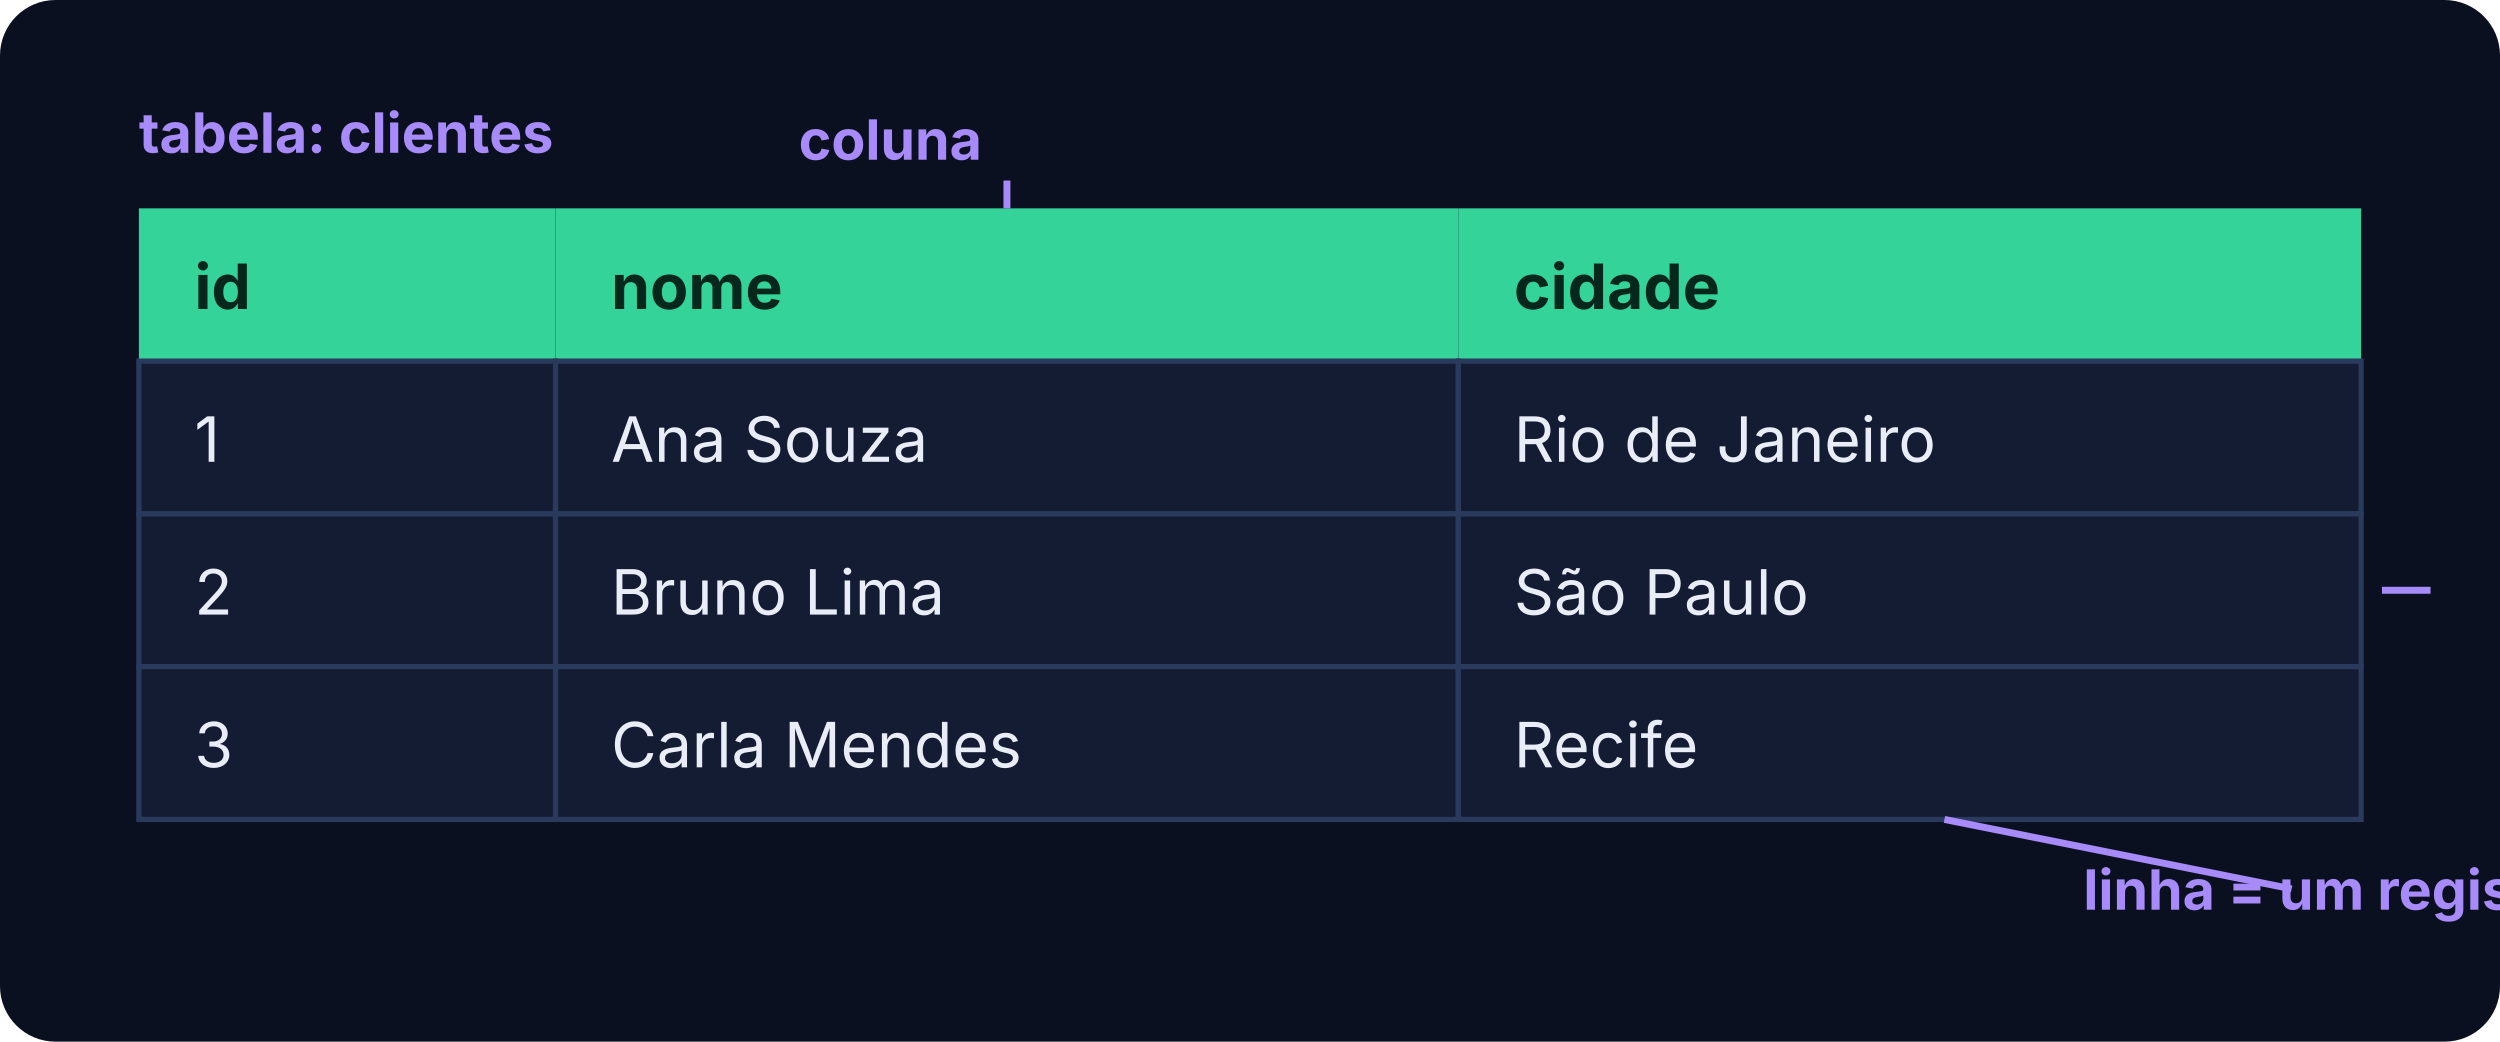
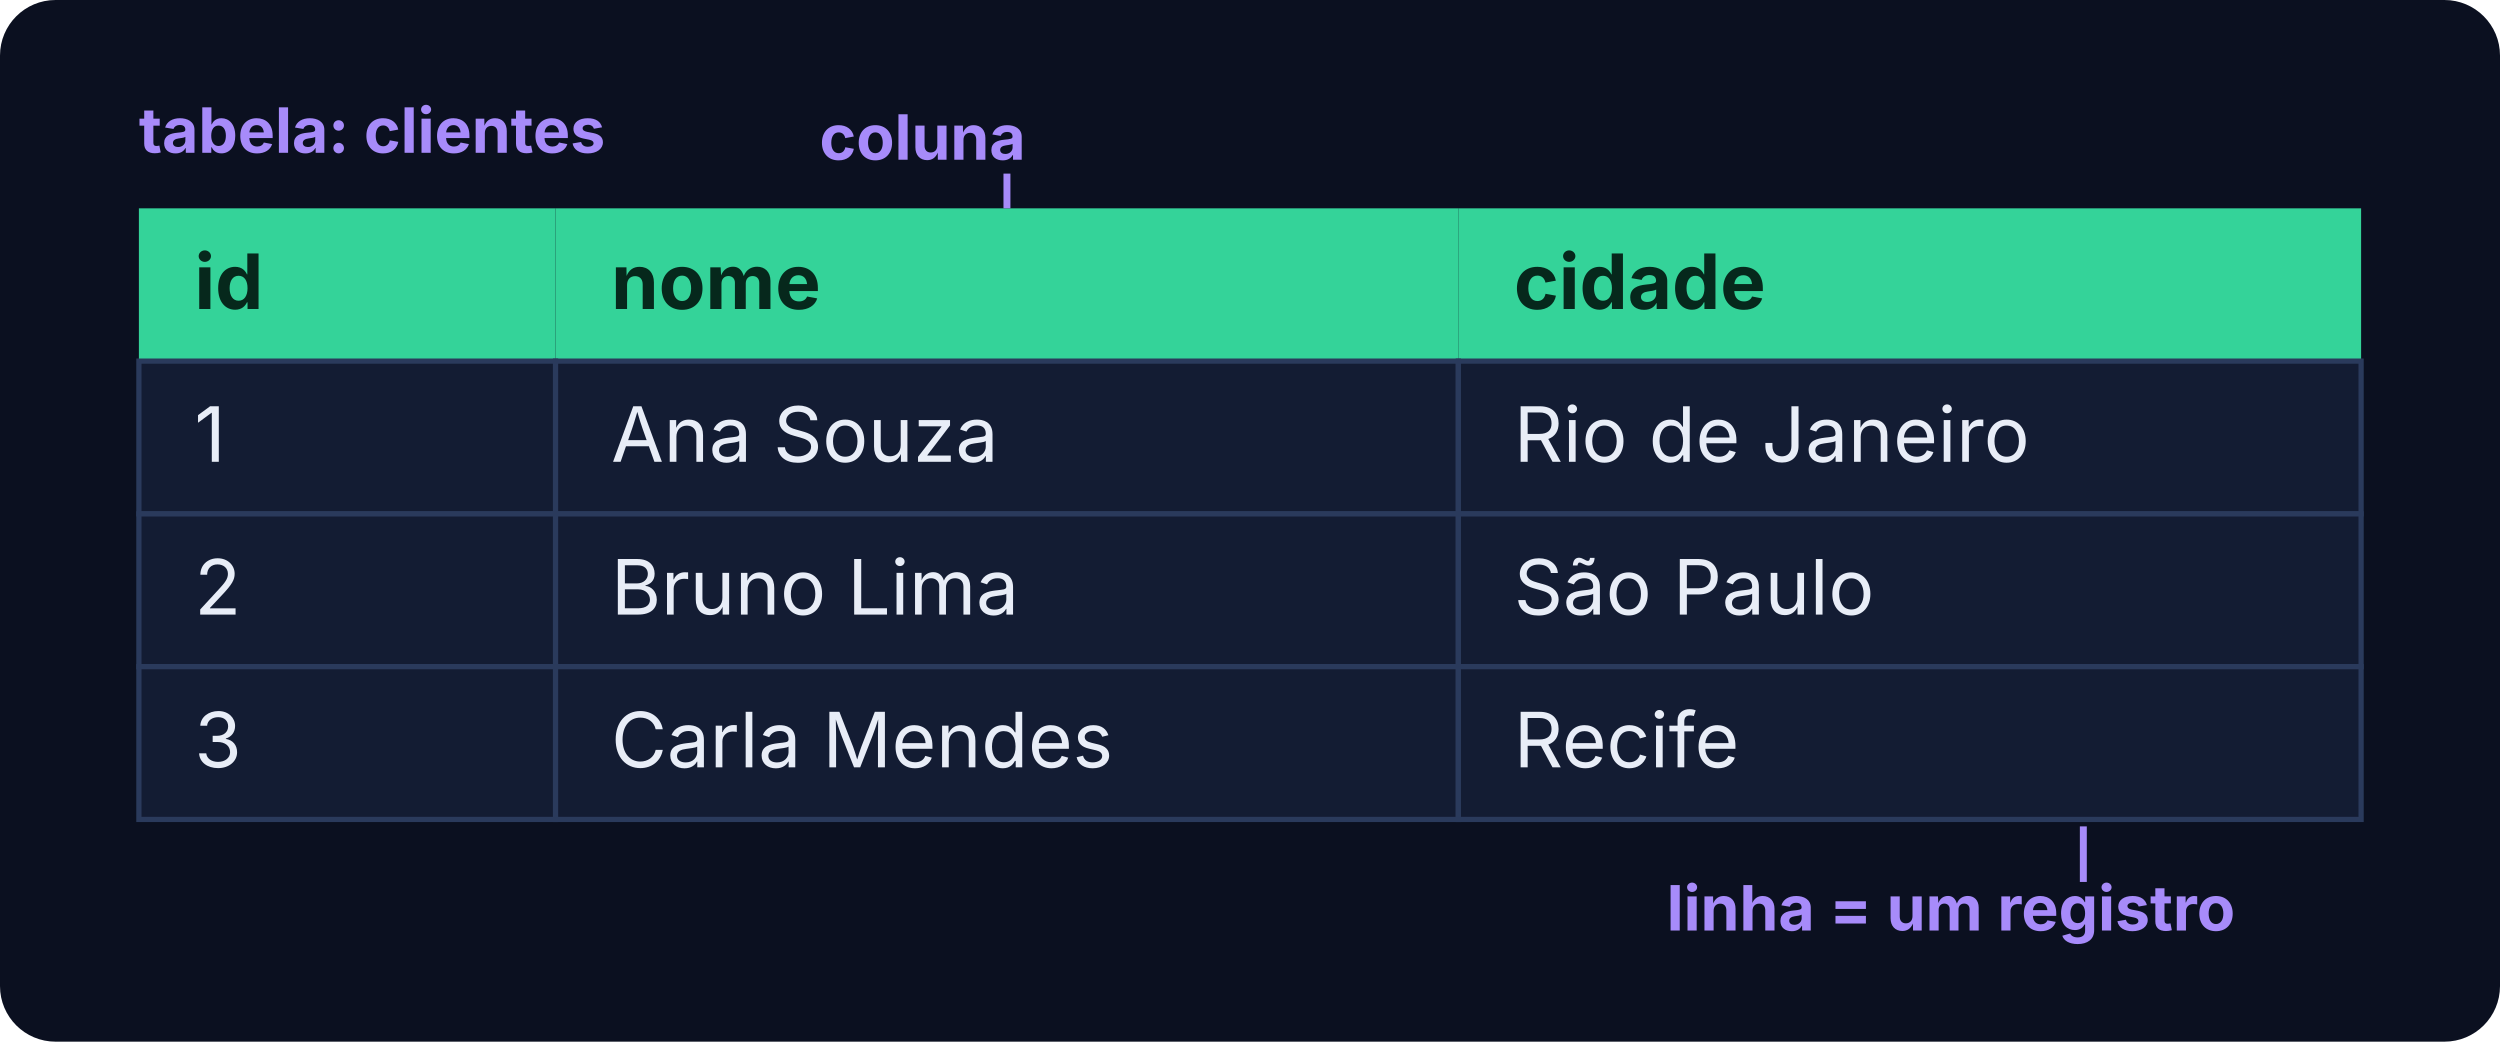
<svg xmlns="http://www.w3.org/2000/svg" viewBox="0 0 720 300" font-family="Inter, system-ui, sans-serif">
-   <defs>
-     <style>
-       .t { fill: #e8edf7; font-size: 18px; }
-       .h { fill: #06281c; font-size: 18px; font-weight: 700; }
-       .lbl { fill: #a78bfa; font-size: 16px; font-weight: 700; }
-       .cell { fill: #131c33; stroke: #2a3a5c; stroke-width: 1.5; }
-       .head { fill: #34d399; }
-     </style>
-   </defs>
+   <style>
+     .t { fill: #e8edf7; font-size: 22px; }
+     .h { fill: #06281c; font-size: 22px; font-weight: 700; }
+     .lbl { fill: #a78bfa; font-size: 18px; font-weight: 700; }
+     .cell { fill: #131c33; stroke: #2a3a5c; stroke-width: 1.5; }
+     .head { fill: #34d399; }
+     .line { stroke: #a78bfa; stroke-width: 2; fill: none; }
+   </style>
  <rect width="720" height="300" rx="16" fill="#0b1020" />
  <text x="40" y="44" class="lbl">tabela: clientes</text>
  <rect x="40" y="60" width="120" height="44" class="head" />
  <rect x="160" y="60" width="260" height="44" class="head" />
  <rect x="420" y="60" width="260" height="44" class="head" />
  <text x="56" y="89" class="h">id</text>
  <text x="176" y="89" class="h">nome</text>
  <text x="436" y="89" class="h">cidade</text>
  <g>
    <rect x="40" y="104" width="120" height="44" class="cell" />
    <rect x="160" y="104" width="260" height="44" class="cell" />
    <rect x="420" y="104" width="260" height="44" class="cell" />
    <text x="56" y="133" class="t">1</text>
    <text x="176" y="133" class="t">Ana Souza</text>
    <text x="436" y="133" class="t">Rio de Janeiro</text>
  </g>
  <g>
    <rect x="40" y="148" width="120" height="44" class="cell" />
    <rect x="160" y="148" width="260" height="44" class="cell" />
    <rect x="420" y="148" width="260" height="44" class="cell" />
    <text x="56" y="177" class="t">2</text>
    <text x="176" y="177" class="t">Bruno Lima</text>
    <text x="436" y="177" class="t">São Paulo</text>
  </g>
  <g>
    <rect x="40" y="192" width="120" height="44" class="cell" />
    <rect x="160" y="192" width="260" height="44" class="cell" />
    <rect x="420" y="192" width="260" height="44" class="cell" />
    <text x="56" y="221" class="t">3</text>
    <text x="176" y="221" class="t">Carla Mendes</text>
    <text x="436" y="221" class="t">Recife</text>
  </g>
-   <path d="M 290 52 L 290 60" stroke="#a78bfa" stroke-width="2" />
-   <text x="230" y="46" class="lbl" font-size="14">coluna</text>
-   <path d="M 700 170 L 686 170" stroke="#a78bfa" stroke-width="2" />
-   <text x="600" y="262" class="lbl" font-size="14">linha = um registro</text>
-   <path d="M 660 256 L 560 236" stroke="#a78bfa" stroke-width="2" fill="none" />
+   <text x="236" y="46" class="lbl">coluna</text>
+   <path d="M 290 50 L 290 60" class="line" />
+   <text x="480" y="268" class="lbl">linha = um registro</text>
+   <path d="M 600 254 L 600 238" class="line" />
</svg>
